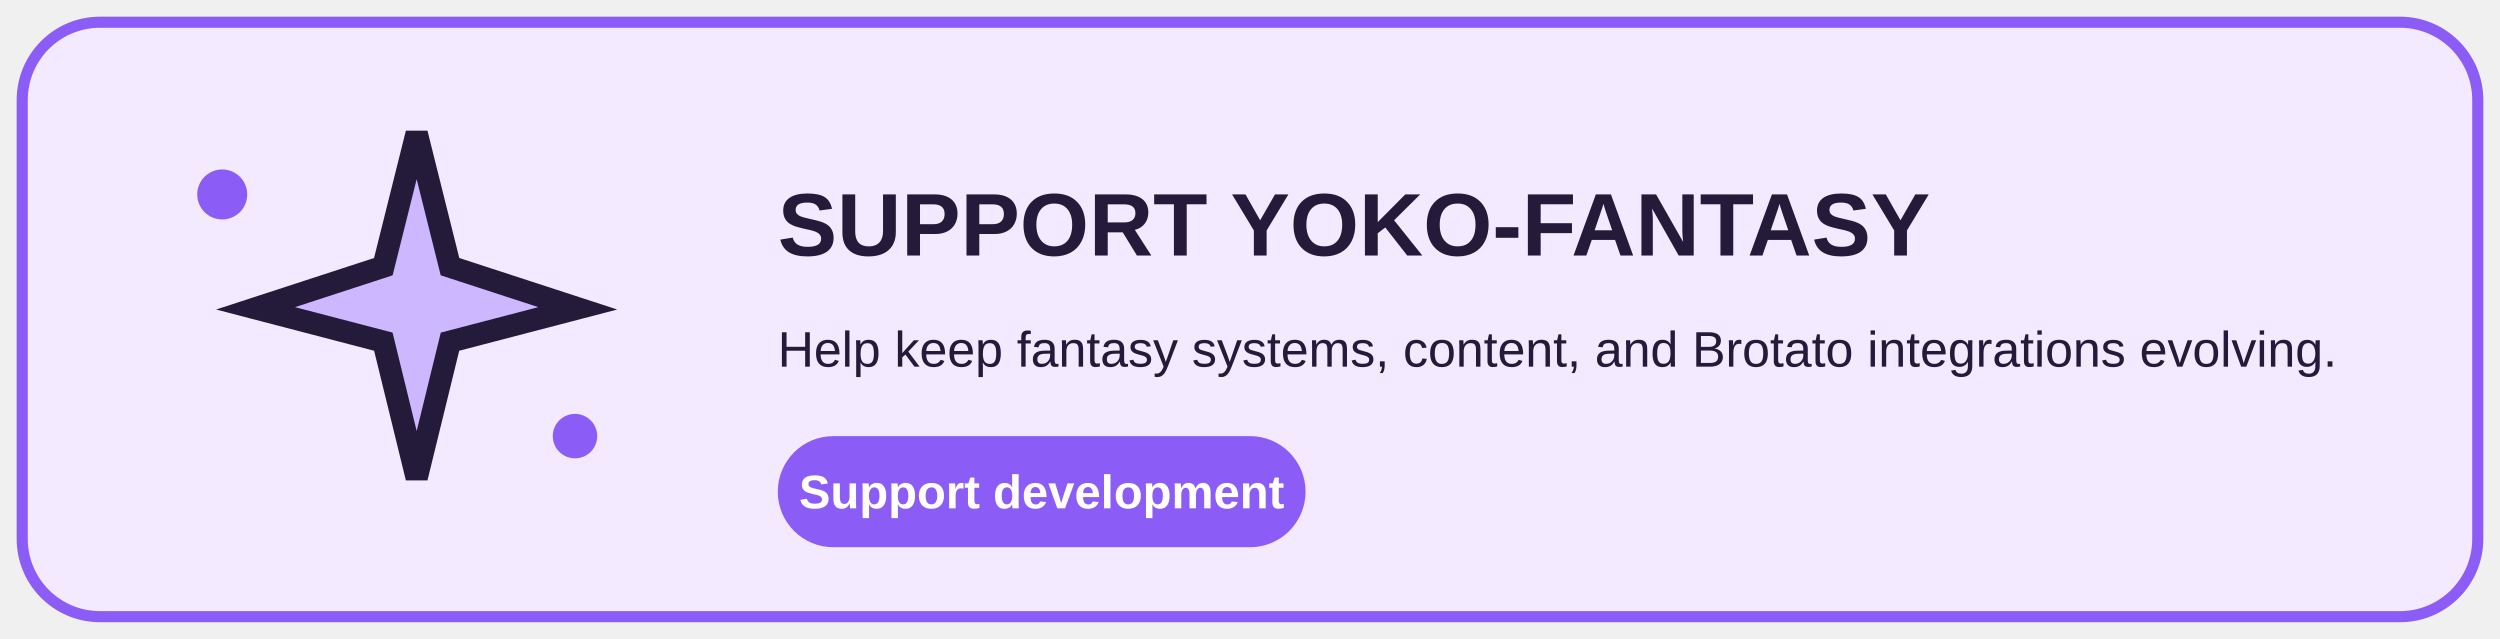
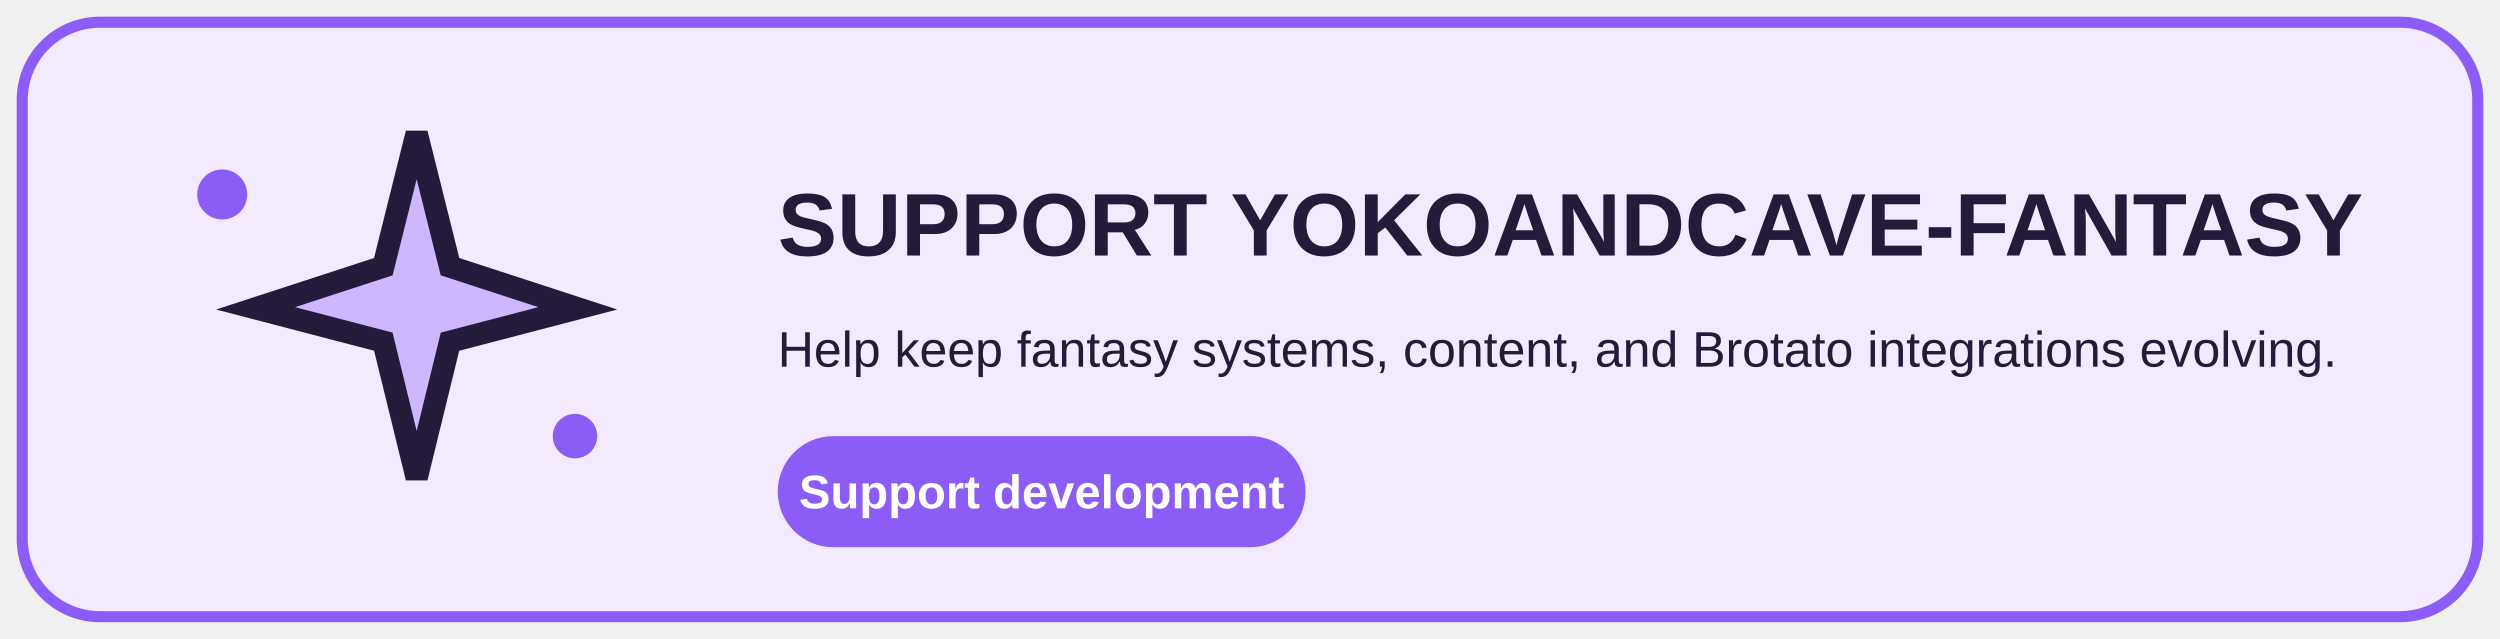
<svg xmlns="http://www.w3.org/2000/svg" viewBox="0 0 900 230">
  <rect x="8" y="8" width="884" height="214" rx="28" fill="#F3EAFF" stroke="#8B5CF6" stroke-width="4" />
  <path d="M150 48l12 48 46 15-46 12-12 49-12-49-46-12 46-15z" fill="#CDB7FF" stroke="#241A3A" stroke-width="8" />
  <circle cx="80" cy="70" r="9" fill="#8B5CF6" />
  <circle cx="207" cy="157" r="8" fill="#8B5CF6" />
-   <text x="280" y="92" font-family="Arial,Segoe UI,sans-serif" font-size="32" font-weight="700" fill="#241A3A">SUPPORT YOKO-FANTASY</text>
+   <text x="280" y="92" font-family="Arial,Segoe UI,sans-serif" font-size="32" font-weight="700" fill="#241A3A">SUPPORT YOKOANDCAVE-FANTASY</text>
  <text x="280" y="132" font-family="Arial,Segoe UI,sans-serif" font-size="18" fill="#241A3A">Help keep fantasy systems, content, and Brotato integrations evolving.</text>
  <rect x="280" y="157" width="190" height="40" rx="20" fill="#8B5CF6" />
  <text x="375" y="183" text-anchor="middle" font-family="Arial,Segoe UI,sans-serif" font-size="17" font-weight="700" fill="#fff">Support development</text>
</svg>
